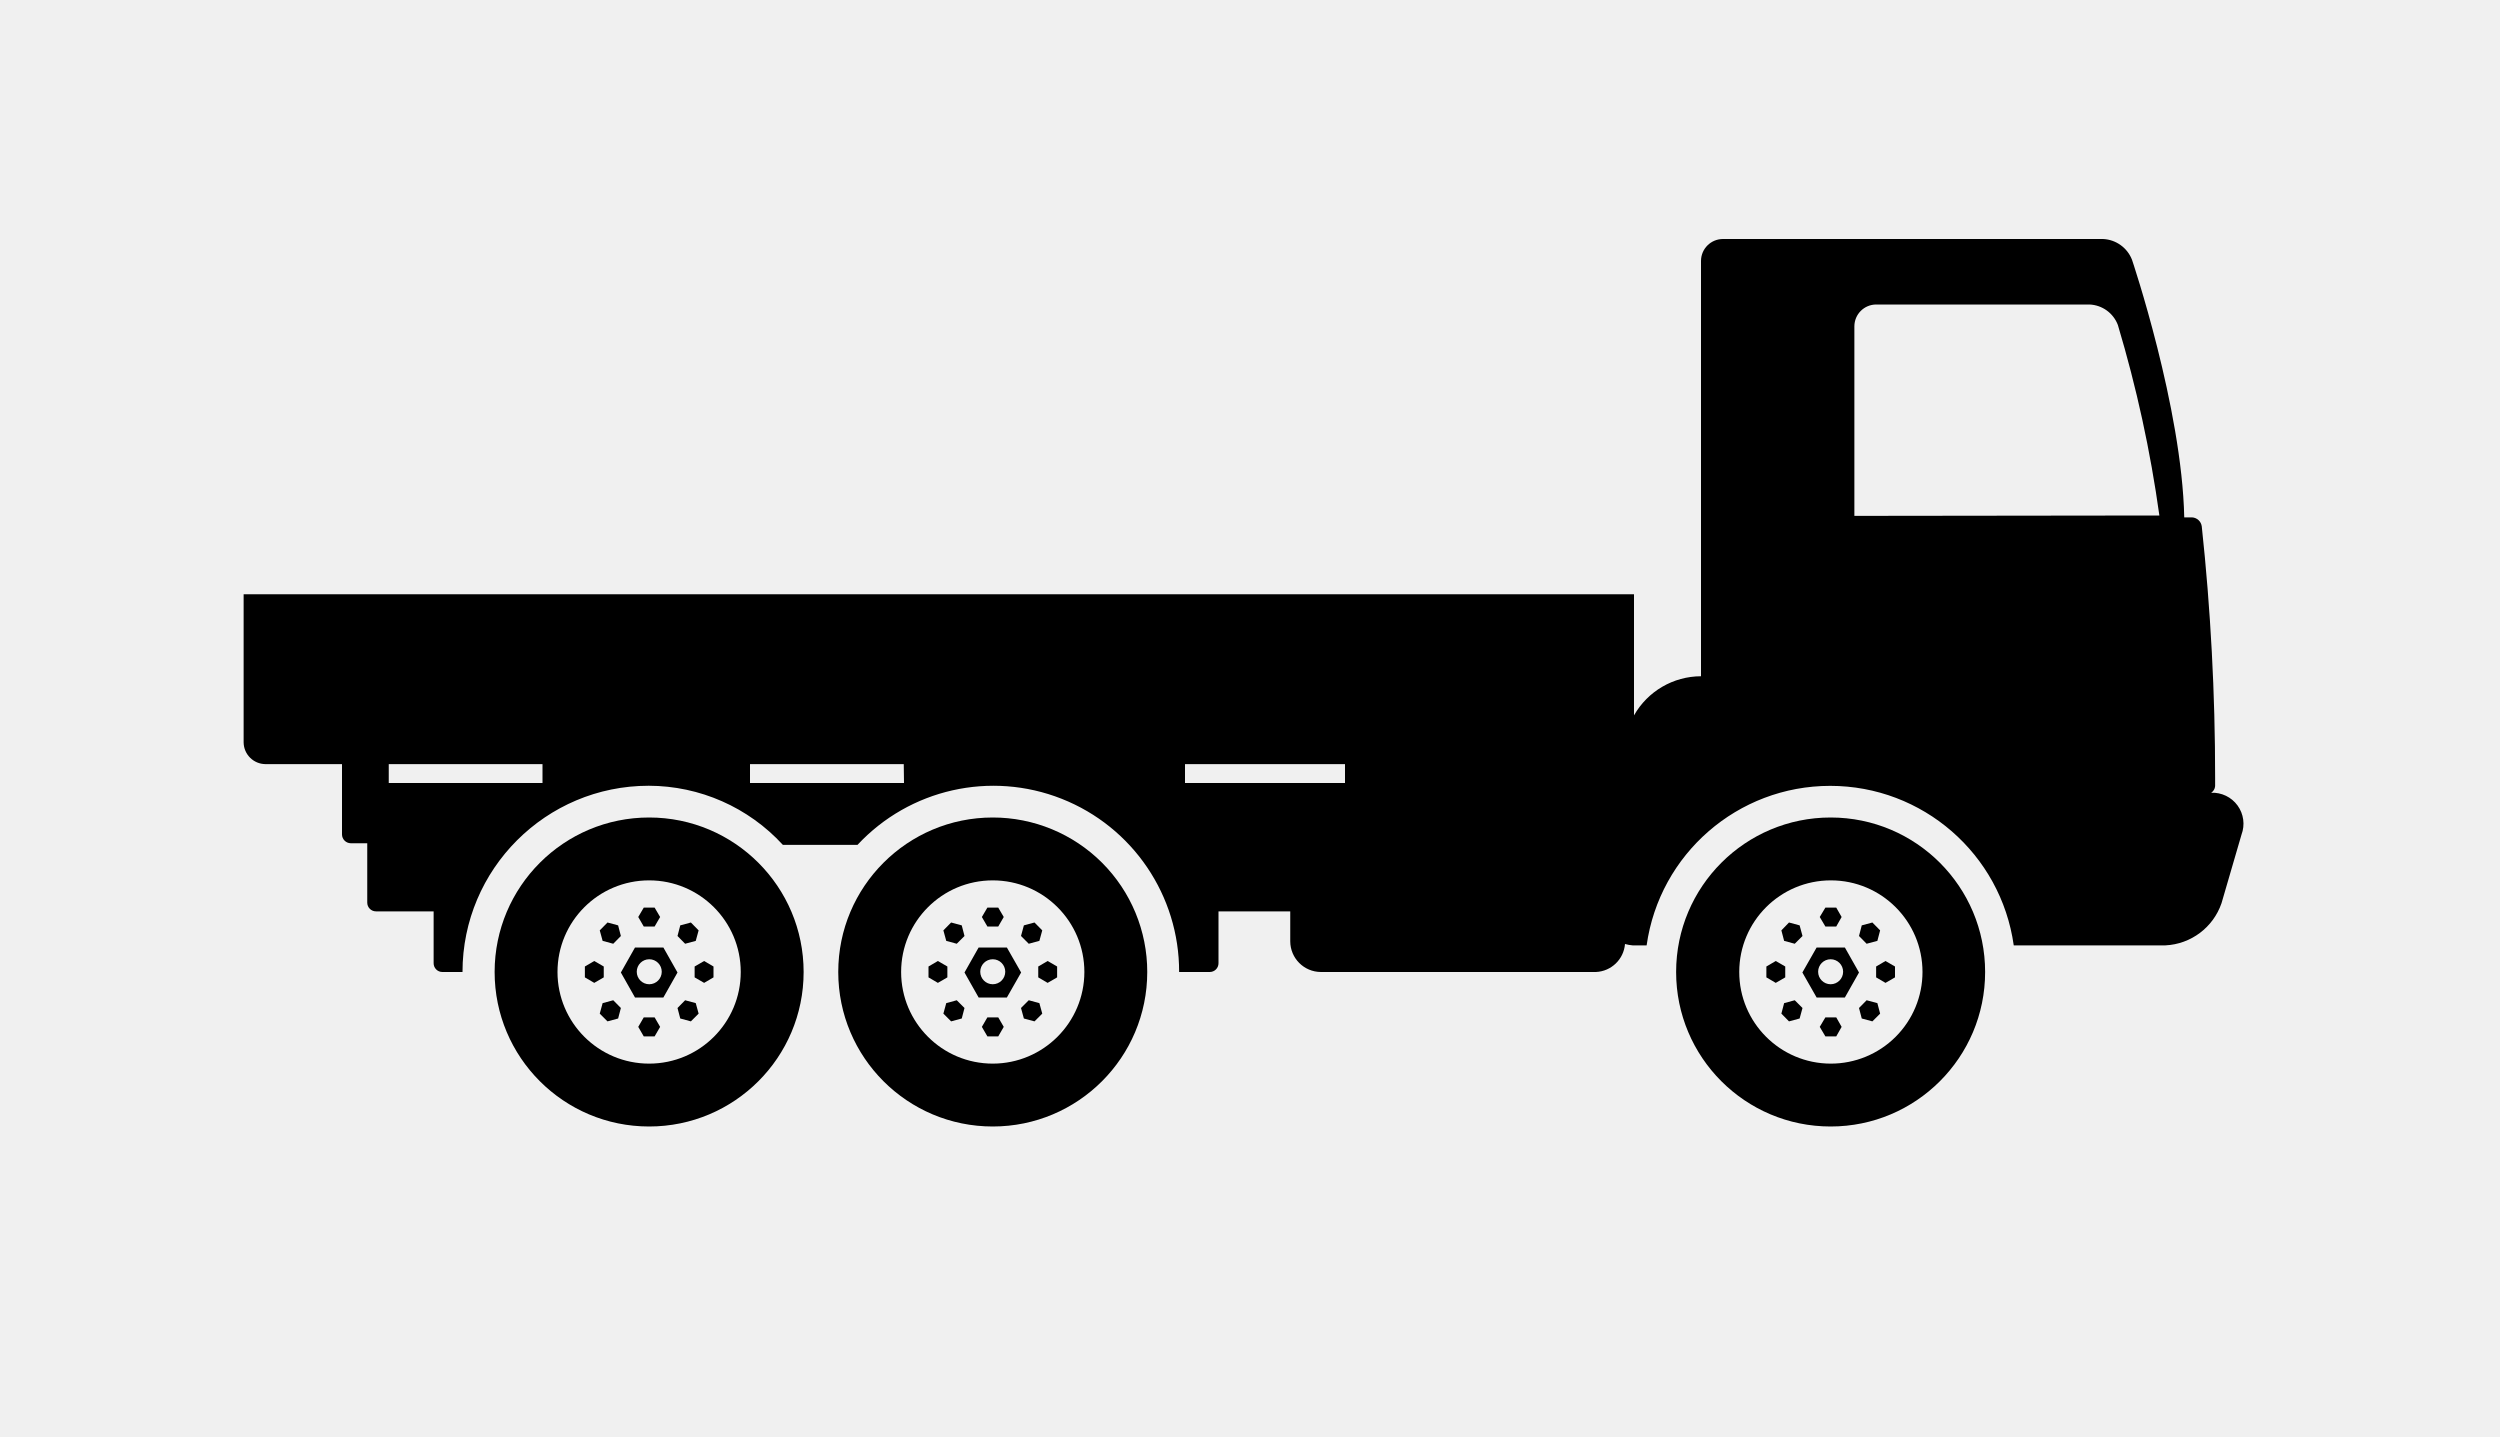
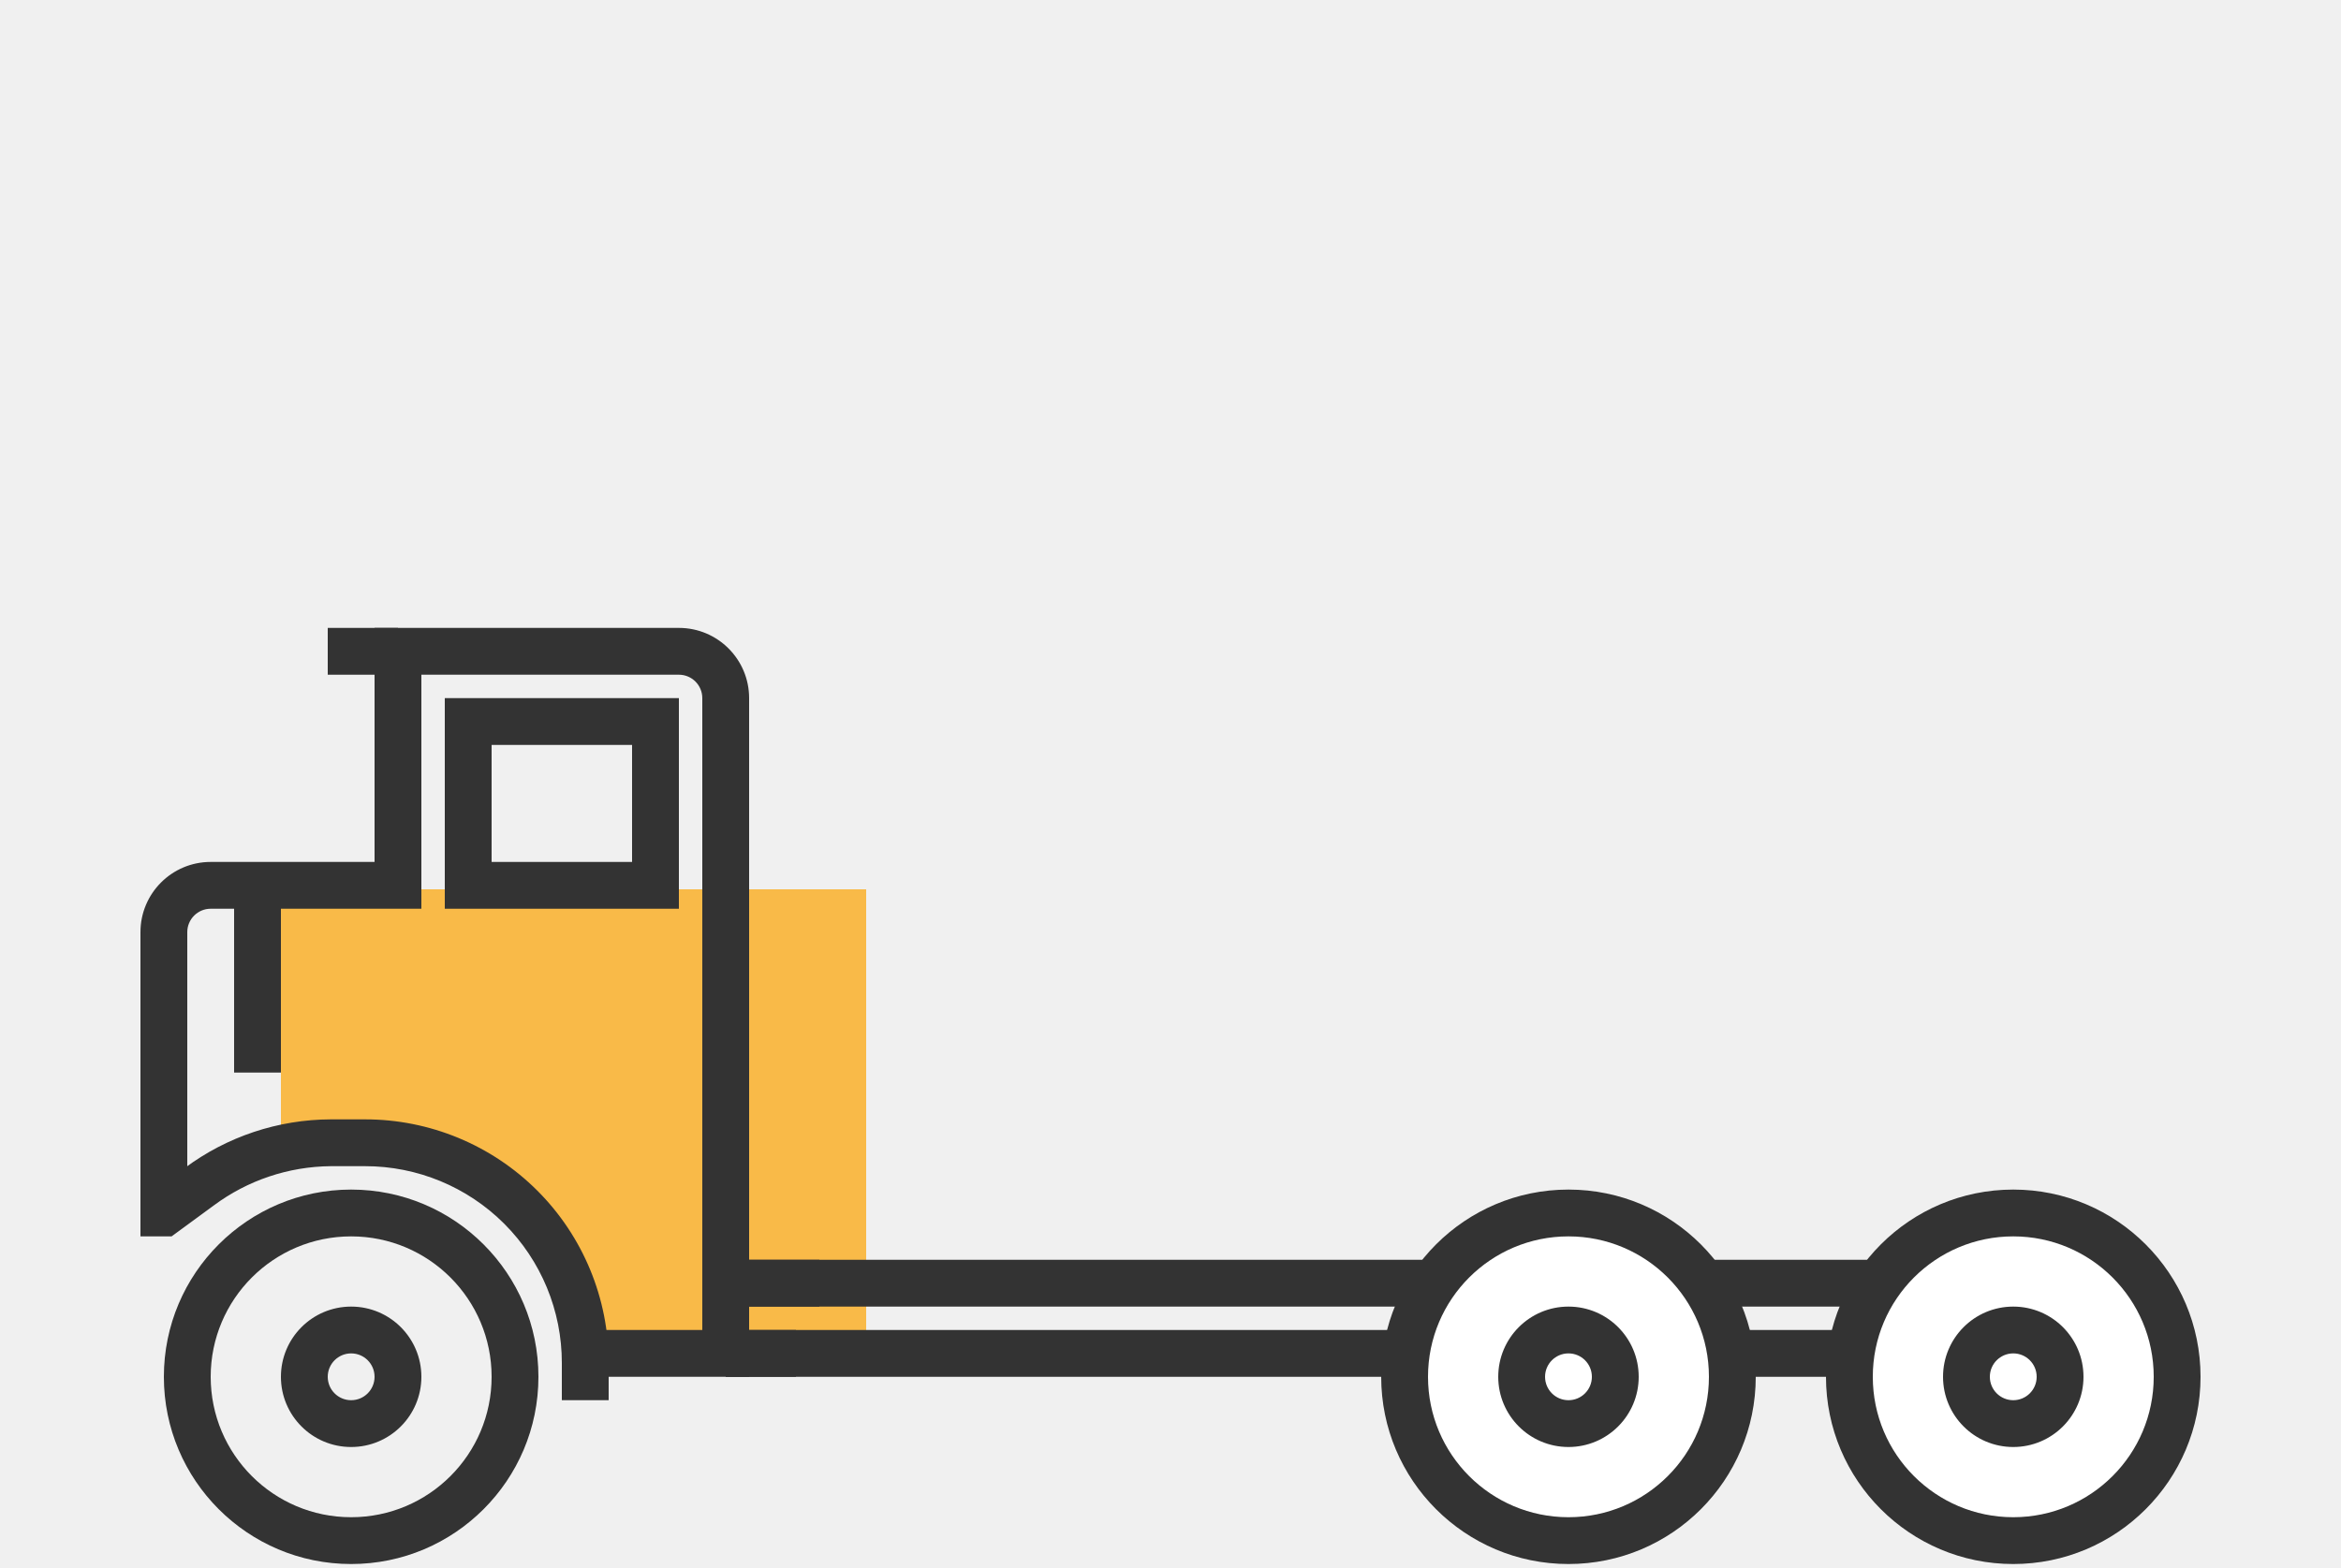
- <svg xmlns="http://www.w3.org/2000/svg" id="Layer_1" data-name="Layer 1" viewBox="0 0 200 114.91">
-   <g id="baja">
-     <path d="M53.07,75.8H50.8l-1.13,2,1.13,2h2.27l1.13-2Zm-1.13,2.94a1,1,0,1,1,1-1A1,1,0,0,1,51.94,78.74Z" />
-     <polygon points="52.37 74.12 52.81 73.36 52.37 72.61 51.5 72.61 51.06 73.36 51.5 74.12 52.37 74.12" />
-     <polygon points="51.5 81.39 51.06 82.15 51.5 82.91 52.37 82.91 52.81 82.15 52.37 81.39 51.5 81.39" />
-     <polygon points="48.3 77.32 47.54 76.88 46.79 77.32 46.79 78.19 47.54 78.63 48.3 78.19 48.3 77.32" />
-     <polygon points="55.57 77.32 55.57 78.19 56.33 78.63 57.08 78.19 57.08 77.32 56.33 76.88 55.57 77.32" />
-     <polygon points="49.06 75.5 49.67 74.88 49.45 74.03 48.6 73.8 47.98 74.43 48.21 75.27 49.06 75.5" />
-     <polygon points="54.81 80.02 54.2 80.64 54.42 81.48 55.27 81.71 55.89 81.09 55.66 80.25 54.81 80.02" />
-     <polygon points="48.21 80.25 47.98 81.09 48.6 81.71 49.45 81.48 49.67 80.64 49.06 80.02 48.21 80.25" />
-     <polygon points="55.66 75.27 55.89 74.43 55.27 73.8 54.42 74.03 54.2 74.88 54.81 75.5 55.66 75.27" />
-     <path d="M51.94,65.4A12.36,12.36,0,1,0,64.29,77.76,12.36,12.36,0,0,0,51.94,65.4Zm0,19.69a7.33,7.33,0,1,1,7.32-7.33A7.33,7.33,0,0,1,51.94,85.09Z" />
-     <path d="M147.59,75.8h-2.26l-1.14,2,1.14,2h2.26l1.13-2Zm-1.14,2.94a1,1,0,1,1,1-1A1,1,0,0,1,146.45,78.74Z" />
-     <polygon points="146.9 74.12 147.33 73.36 146.9 72.61 146.03 72.61 145.58 73.36 146.03 74.12 146.9 74.12" />
-     <polygon points="146.03 81.39 145.58 82.15 146.03 82.91 146.9 82.91 147.33 82.15 146.9 81.39 146.03 81.39" />
-     <polygon points="142.82 77.32 142.06 76.88 141.31 77.32 141.31 78.19 142.06 78.63 142.82 78.19 142.82 77.32" />
-     <polygon points="150.09 77.32 150.09 78.19 150.84 78.63 151.6 78.19 151.6 77.32 150.84 76.88 150.09 77.32" />
-     <polygon points="143.58 75.5 144.2 74.88 143.97 74.03 143.12 73.8 142.51 74.43 142.73 75.27 143.58 75.5" />
-     <polygon points="149.33 80.02 148.72 80.64 148.94 81.48 149.79 81.71 150.41 81.09 150.19 80.25 149.33 80.02" />
-     <polygon points="142.73 80.25 142.51 81.09 143.12 81.71 143.97 81.48 144.2 80.64 143.58 80.02 142.73 80.25" />
-     <polygon points="150.19 75.27 150.41 74.43 149.79 73.8 148.94 74.03 148.72 74.88 149.33 75.5 150.19 75.27" />
-     <path d="M146.46,65.4a12.36,12.36,0,1,0,12.35,12.36A12.36,12.36,0,0,0,146.46,65.4Zm0,19.69a7.33,7.33,0,1,1,7.34-7.33A7.33,7.33,0,0,1,146.45,85.09Z" />
-     <path d="M80.55,75.8H78.29l-1.13,2,1.13,2h2.26l1.14-2Zm-1.13,2.94a1,1,0,1,1,1-1A1,1,0,0,1,79.42,78.74Z" />
-     <polygon points="79.86 74.12 80.3 73.36 79.86 72.61 78.99 72.61 78.55 73.36 78.99 74.12 79.86 74.12" />
-     <polygon points="78.99 81.39 78.55 82.15 78.99 82.91 79.86 82.91 80.3 82.15 79.86 81.39 78.99 81.39" />
-     <polygon points="75.79 77.32 75.03 76.88 74.28 77.32 74.28 78.19 75.03 78.63 75.79 78.19 75.79 77.32" />
-     <polygon points="83.06 77.32 83.06 78.19 83.81 78.63 84.57 78.19 84.57 77.32 83.81 76.88 83.06 77.32" />
-     <polygon points="76.54 75.5 77.16 74.88 76.94 74.03 76.09 73.8 75.47 74.43 75.7 75.27 76.54 75.5" />
-     <polygon points="82.3 80.02 81.68 80.64 81.91 81.48 82.76 81.71 83.38 81.09 83.15 80.25 82.3 80.02" />
-     <polygon points="75.7 80.25 75.47 81.09 76.09 81.71 76.94 81.48 77.16 80.64 76.54 80.02 75.7 80.25" />
-     <polygon points="83.15 75.27 83.38 74.43 82.76 73.8 81.91 74.03 81.68 74.88 82.3 75.5 83.15 75.27" />
-     <path d="M79.42,65.4A12.36,12.36,0,1,0,91.78,77.76,12.35,12.35,0,0,0,79.42,65.4Zm0,19.69a7.33,7.33,0,1,1,7.33-7.33A7.34,7.34,0,0,1,79.42,85.09Z" />
-     <path d="M176.89,63.42a.68.68,0,0,0,.32-.53s0-.2,0-.67a188.27,188.27,0,0,0-1.07-20.12.83.83,0,0,0-.78-.71l-.62,0c-.19-8.8-4.18-20.61-4.18-20.61a2.61,2.61,0,0,0-2.32-1.66H137.83a1.76,1.76,0,0,0-1.75,1.75V54.1a6.18,6.18,0,0,0-5.36,3.13V47.54H19.49V59.38a1.76,1.76,0,0,0,1.75,1.75h6.12v5.63a.71.71,0,0,0,.7.7h1.32v4.75a.7.7,0,0,0,.7.7h4.61v4.14a.7.7,0,0,0,.7.71H37a14.9,14.9,0,0,1,14.9-14.9,14.59,14.59,0,0,1,10.73,4.73H68.6A14.86,14.86,0,0,1,94.33,77.76h2.45a.7.7,0,0,0,.7-.71V72.91h5.74V75.3a2.46,2.46,0,0,0,2.45,2.46h22A2.44,2.44,0,0,0,130,75.52a3.26,3.26,0,0,0,.61.11h1.12a14.83,14.83,0,0,1,29.37,0h12.13a5,5,0,0,0,4.49-3.37l1.6-5.49A2.48,2.48,0,0,0,176.89,63.42ZM43.4,62.64H31.1V61.13H43.4Zm28.92,0H60V61.13h12.3Zm35.28,0H94.8V61.13h12.8Zm40.75-21.37V26.11a1.75,1.75,0,0,1,1.75-1.75h17.06A2.54,2.54,0,0,1,169.43,26a102.12,102.12,0,0,1,3.32,15.24Z" />
-   </g>
+ <svg xmlns="http://www.w3.org/2000/svg" id="Layer_1" data-name="Layer 1" viewBox="0 0 100 67">
+   <defs>
+     <style>.cls-1{fill:#f9ba48;}.cls-2{fill:#333;}.cls-3{fill:#fff;}</style>
+   </defs>
+   <polygon class="cls-1" points="12 49 12 38 37 38 37 58 26 58 21.61 52 16.81 49 12 49" />
+   <path class="cls-2" d="M15,66.83a8,8,0,1,1,8-8A8,8,0,0,1,15,66.83Zm0-14a6,6,0,1,0,6,6A6,6,0,0,0,15,52.83Z" />
+   <path class="cls-2" d="M15,61.83a3,3,0,1,1,3-3A3,3,0,0,1,15,61.83Zm0-4a1,1,0,1,0,1,1A1,1,0,0,0,15,57.83Z" />
+   <path class="cls-2" d="M26,59.83H24V58.24a8.4,8.4,0,0,0-8.41-8.41H14.13a8.5,8.5,0,0,0-5,1.68L7.33,52.83H6v-2h.67l1.22-.92a10.49,10.49,0,0,1,6.24-2.08h1.46A10.4,10.4,0,0,1,26,58.24Z" />
+   <path class="cls-2" d="M32,58.83H25v-2h5v-27a1,1,0,0,0-1-1H18v10H9a1,1,0,0,0-1,1v12H6v-12a3,3,0,0,1,3-3h7v-10H29a3,3,0,0,1,3,3Z" />
+   <polygon class="cls-2" points="89 58.83 64 58.83 64 56.83 87 56.83 87 55.83 63 55.83 63 53.83 89 53.83 89 58.83" />
+   <rect class="cls-2" x="31" y="56.83" width="35.1" height="2" />
+   <rect class="cls-2" x="31" y="56.83" width="3" height="2" />
+   <path class="cls-2" d="M29,38.83H19v-9H29Zm-8-2h6v-5H21Z" />
+   <rect class="cls-2" x="31" y="53.83" width="39" height="2" />
+   <rect class="cls-2" x="31" y="53.83" width="4" height="2" />
+   <rect class="cls-2" x="14" y="26.83" width="3" height="2" />
+   <circle class="cls-3" cx="86" cy="59" r="7" />
+   <path class="cls-2" d="M86,66.83a8,8,0,1,1,8-8A8,8,0,0,1,86,66.83Zm0-14a6,6,0,1,0,6,6A6,6,0,0,0,86,52.83Z" />
+   <path class="cls-2" d="M86,61.83a3,3,0,1,1,3-3A3,3,0,0,1,86,61.83Zm0-4a1,1,0,1,0,1,1A1,1,0,0,0,86,57.83Z" />
+   <circle class="cls-3" cx="67" cy="59" r="7" />
+   <path class="cls-2" d="M67,66.83a8,8,0,1,1,8-8A8,8,0,0,1,67,66.83Zm0-14a6,6,0,1,0,6,6A6,6,0,0,0,67,52.83Z" />
+   <path class="cls-2" d="M67,61.83a3,3,0,1,1,3-3A3,3,0,0,1,67,61.83Zm0-4a1,1,0,1,0,1,1A1,1,0,0,0,67,57.83Z" />
+   <rect class="cls-2" x="10" y="37.83" width="2" height="8" />
+   <rect class="cls-1" x="12" y="41" width="18" height="2" />
</svg>
